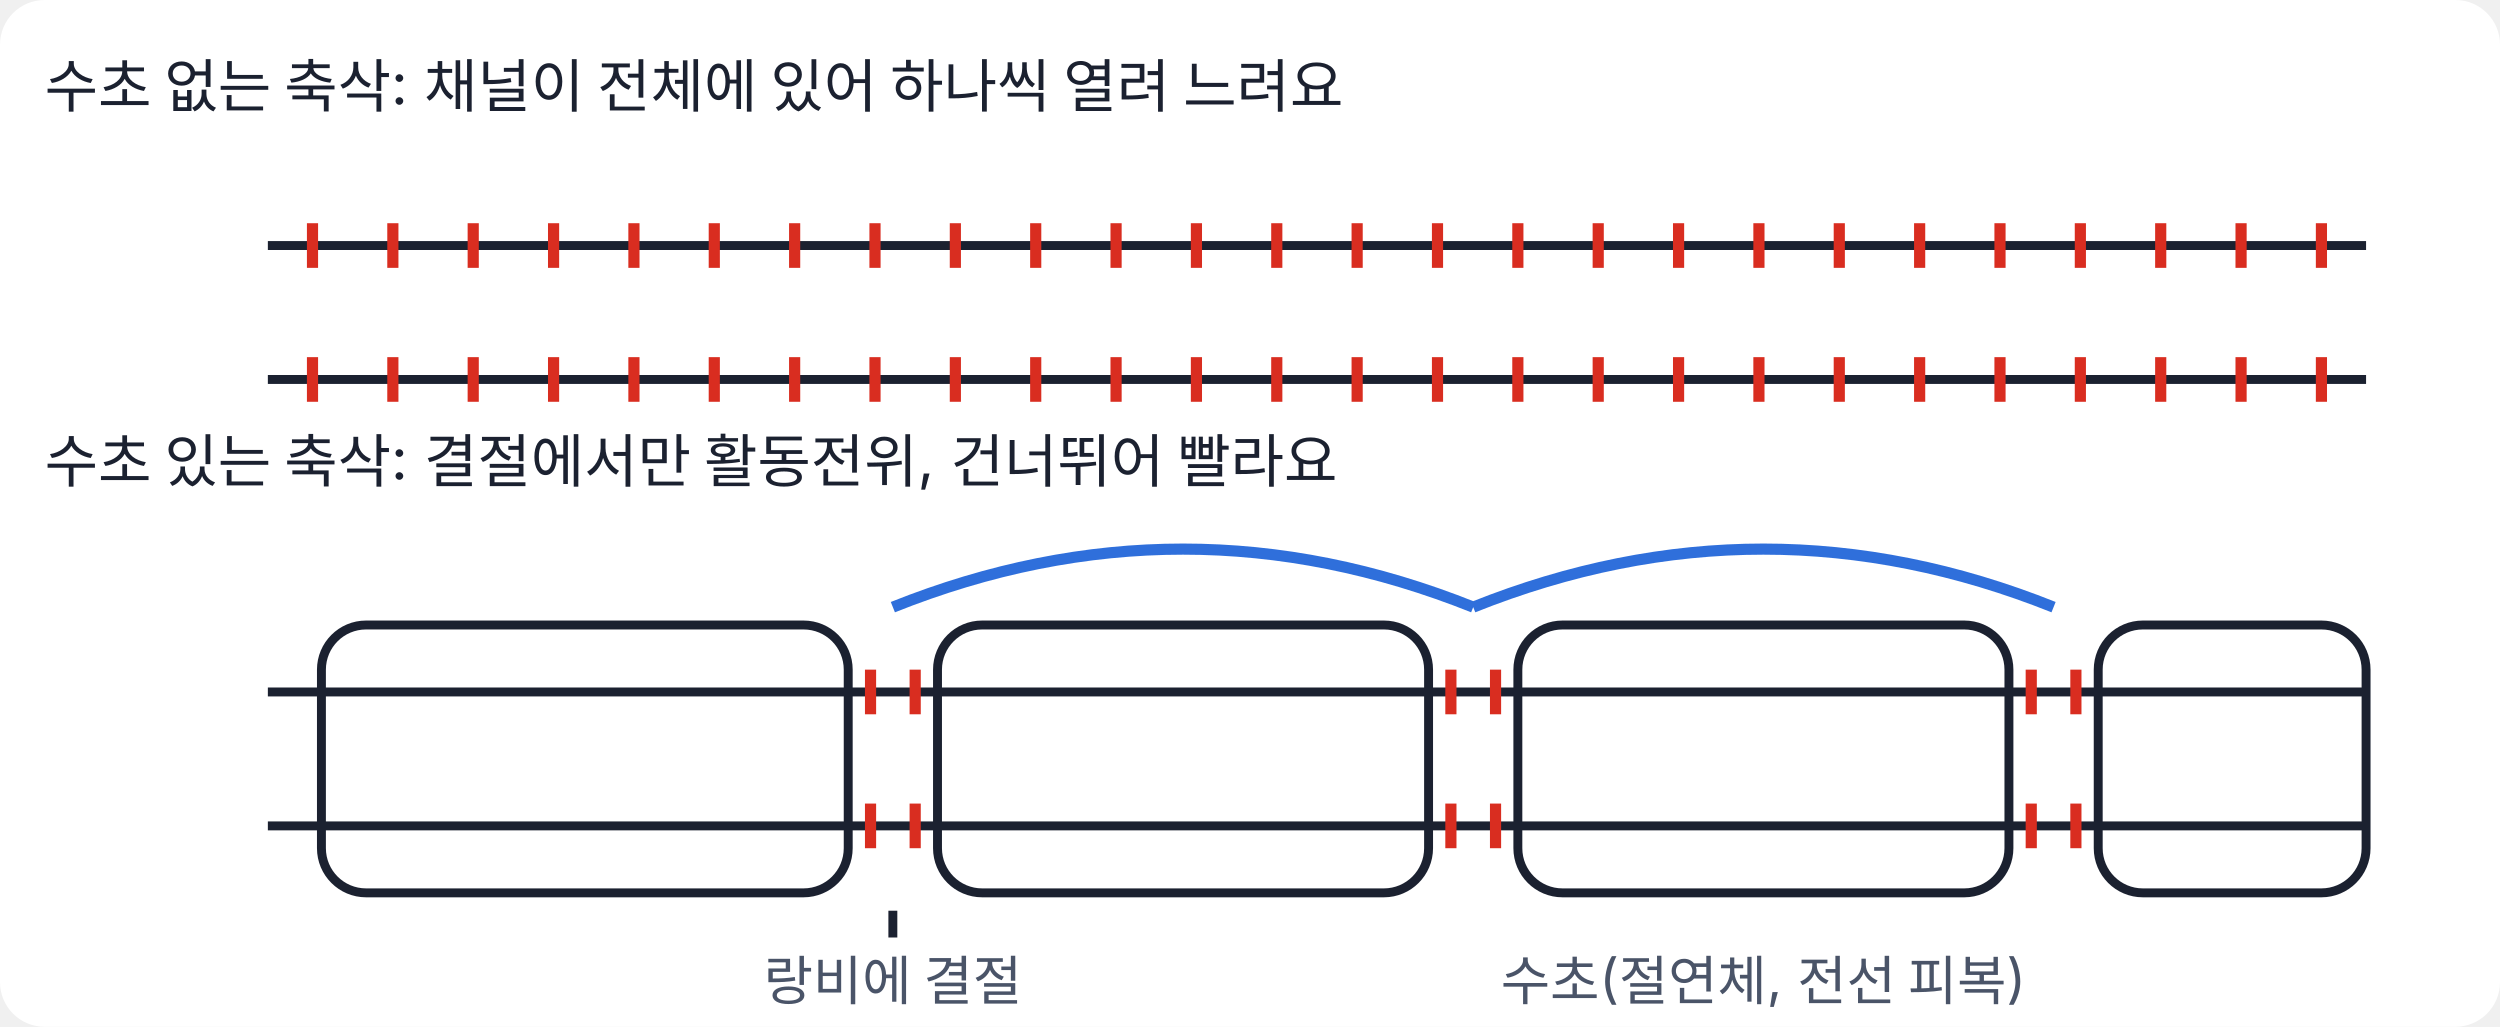
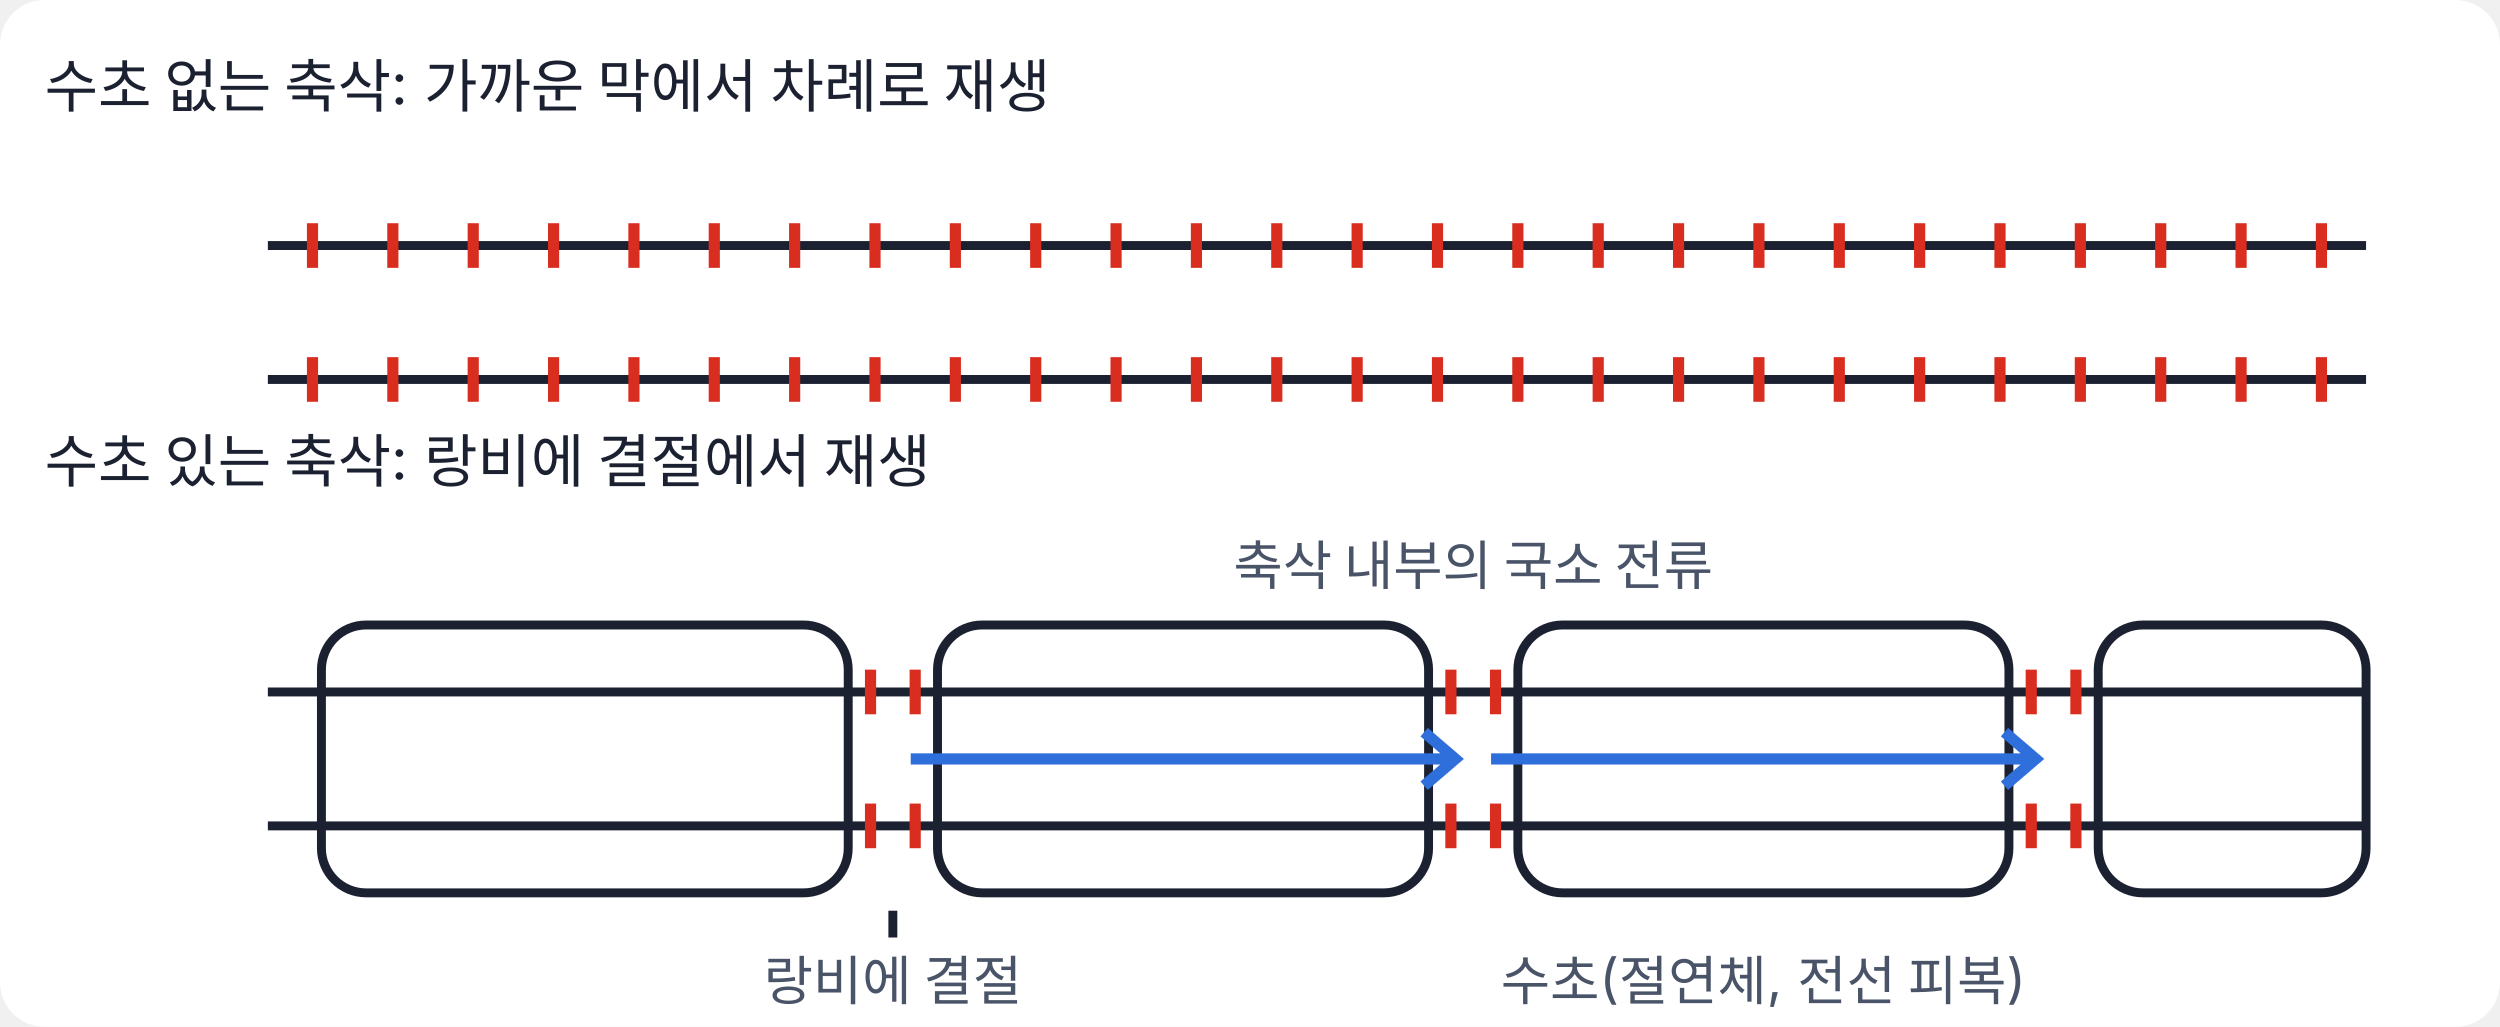
- <svg xmlns="http://www.w3.org/2000/svg" width="560" height="230" viewBox="0 0 560 230" role="img" aria-label="위는 수초 없는 축삭으로 채널 표시가 축삭 전체에 촘촘히 있다. 아래는 테두리 상자로 그린 수초가 축삭을 덮고, 수초 사이 틈인 랑비에 결절에만 채널 표시가 있으며 호가 결절에서 결절로 건너뛴다">
+ <svg xmlns="http://www.w3.org/2000/svg" width="560" height="230" viewBox="0 0 560 230" role="img" aria-label="위의 수초 없는 축삭에서는 Na⁺ 채널이 축삭막을 따라 분포한다. 아래의 수초 있는 축삭에서는 Na⁺ 채널이 랑비에 결절에 집중되어 있고, 축삭 안쪽 화살표는 수초 아래로 이어지는 국소 전류를 가리킨다.">
  <style>
svg { color: #1b2130; font-family: -apple-system, 'Apple SD Gothic Neo', 'Noto Sans KR', sans-serif; }
.fig-ink { stroke: #1b2130; fill: none; stroke-width: 2; }
.fig-accent { stroke: #2f6fdb; fill: none; stroke-width: 2.5; }
.fig-danger { stroke: #d92d20; fill: none; stroke-width: 2.5; }
.fig-dot { fill: #2f6fdb; }
.fig-text { fill: #1b2130; font-size: 13px; }
.fig-muted { fill: #4a5468; font-size: 12px; }
.axis { stroke: #dde2ea; stroke-width: 1.5; }
.tick { fill: #4a5468; font-size: 11px; }
.plot-truth { fill: none; stroke: #4a5468; stroke-width: 1.5; stroke-dasharray: 5 4; }
.plot-fit { fill: none; stroke: #2f6fdb; stroke-width: 2.5; }
.pt-train { fill: #2f6fdb; }
.pt-test { fill: #b54708; }
.mark-ml { stroke: #2f6fdb; stroke-width: 1.5; stroke-dasharray: 3 3; }
.mark-map { stroke: #067647; stroke-width: 1.5; stroke-dasharray: 3 3; }
.plot-like { fill: none; stroke: #2f6fdb; stroke-width: 2; }
.plot-prior { fill: none; stroke: #6941c6; stroke-width: 2; stroke-dasharray: 6 4; }
.plot-post { fill: none; stroke: #067647; stroke-width: 3; }
</style>
  <rect x="0" y="0" width="560" height="230" rx="10" fill="#ffffff" />
-   <text class="fig-text" x="10" y="24">수초 없는 축삭: 채널이 전체에 있어 하나씩 열려 느려요</text>
+   <text class="fig-text" x="10" y="24">수초 없는 축삭: 가까운 막에서 차례로 재생</text>
  <line class="fig-ink" x1="60" y1="55" x2="530" y2="55" />
  <line class="fig-ink" x1="60" y1="85" x2="530" y2="85" />
  <line class="fig-danger" x1="70" y1="50" x2="70" y2="60" />
  <line class="fig-danger" x1="70" y1="80" x2="70" y2="90" />
  <line class="fig-danger" x1="88" y1="50" x2="88" y2="60" />
  <line class="fig-danger" x1="88" y1="80" x2="88" y2="90" />
  <line class="fig-danger" x1="106" y1="50" x2="106" y2="60" />
  <line class="fig-danger" x1="106" y1="80" x2="106" y2="90" />
  <line class="fig-danger" x1="124" y1="50" x2="124" y2="60" />
  <line class="fig-danger" x1="124" y1="80" x2="124" y2="90" />
  <line class="fig-danger" x1="142" y1="50" x2="142" y2="60" />
  <line class="fig-danger" x1="142" y1="80" x2="142" y2="90" />
  <line class="fig-danger" x1="160" y1="50" x2="160" y2="60" />
  <line class="fig-danger" x1="160" y1="80" x2="160" y2="90" />
  <line class="fig-danger" x1="178" y1="50" x2="178" y2="60" />
  <line class="fig-danger" x1="178" y1="80" x2="178" y2="90" />
  <line class="fig-danger" x1="196" y1="50" x2="196" y2="60" />
  <line class="fig-danger" x1="196" y1="80" x2="196" y2="90" />
  <line class="fig-danger" x1="214" y1="50" x2="214" y2="60" />
  <line class="fig-danger" x1="214" y1="80" x2="214" y2="90" />
  <line class="fig-danger" x1="232" y1="50" x2="232" y2="60" />
  <line class="fig-danger" x1="232" y1="80" x2="232" y2="90" />
  <line class="fig-danger" x1="250" y1="50" x2="250" y2="60" />
  <line class="fig-danger" x1="250" y1="80" x2="250" y2="90" />
  <line class="fig-danger" x1="268" y1="50" x2="268" y2="60" />
  <line class="fig-danger" x1="268" y1="80" x2="268" y2="90" />
  <line class="fig-danger" x1="286" y1="50" x2="286" y2="60" />
  <line class="fig-danger" x1="286" y1="80" x2="286" y2="90" />
  <line class="fig-danger" x1="304" y1="50" x2="304" y2="60" />
  <line class="fig-danger" x1="304" y1="80" x2="304" y2="90" />
  <line class="fig-danger" x1="322" y1="50" x2="322" y2="60" />
  <line class="fig-danger" x1="322" y1="80" x2="322" y2="90" />
  <line class="fig-danger" x1="340" y1="50" x2="340" y2="60" />
  <line class="fig-danger" x1="340" y1="80" x2="340" y2="90" />
  <line class="fig-danger" x1="358" y1="50" x2="358" y2="60" />
  <line class="fig-danger" x1="358" y1="80" x2="358" y2="90" />
  <line class="fig-danger" x1="376" y1="50" x2="376" y2="60" />
  <line class="fig-danger" x1="376" y1="80" x2="376" y2="90" />
  <line class="fig-danger" x1="394" y1="50" x2="394" y2="60" />
  <line class="fig-danger" x1="394" y1="80" x2="394" y2="90" />
  <line class="fig-danger" x1="412" y1="50" x2="412" y2="60" />
  <line class="fig-danger" x1="412" y1="80" x2="412" y2="90" />
  <line class="fig-danger" x1="430" y1="50" x2="430" y2="60" />
  <line class="fig-danger" x1="430" y1="80" x2="430" y2="90" />
  <line class="fig-danger" x1="448" y1="50" x2="448" y2="60" />
  <line class="fig-danger" x1="448" y1="80" x2="448" y2="90" />
  <line class="fig-danger" x1="466" y1="50" x2="466" y2="60" />
  <line class="fig-danger" x1="466" y1="80" x2="466" y2="90" />
  <line class="fig-danger" x1="484" y1="50" x2="484" y2="60" />
  <line class="fig-danger" x1="484" y1="80" x2="484" y2="90" />
  <line class="fig-danger" x1="502" y1="50" x2="502" y2="60" />
  <line class="fig-danger" x1="502" y1="80" x2="502" y2="90" />
  <line class="fig-danger" x1="520" y1="50" x2="520" y2="60" />
  <line class="fig-danger" x1="520" y1="80" x2="520" y2="90" />
-   <text class="fig-text" x="10" y="108">수초 있는 축삭: 결절에서만 활동전위, 건너뛰어 빨라요</text>
+   <text class="fig-text" x="10" y="108">수초 있는 축삭: 랑비에 결절에서 재생</text>
  <line class="fig-ink" x1="60" y1="155" x2="530" y2="155" />
  <line class="fig-ink" x1="60" y1="185" x2="530" y2="185" />
  <rect class="fig-ink" x="72" y="140" width="118" height="60" rx="10" />
  <rect class="fig-ink" x="210" y="140" width="110" height="60" rx="10" />
  <rect class="fig-ink" x="340" y="140" width="110" height="60" rx="10" />
  <rect class="fig-ink" x="470" y="140" width="60" height="60" rx="10" />
  <line class="fig-danger" x1="195" y1="150" x2="195" y2="160" />
  <line class="fig-danger" x1="205" y1="150" x2="205" y2="160" />
  <line class="fig-danger" x1="195" y1="180" x2="195" y2="190" />
  <line class="fig-danger" x1="205" y1="180" x2="205" y2="190" />
  <line class="fig-danger" x1="325" y1="150" x2="325" y2="160" />
  <line class="fig-danger" x1="335" y1="150" x2="335" y2="160" />
  <line class="fig-danger" x1="325" y1="180" x2="325" y2="190" />
  <line class="fig-danger" x1="335" y1="180" x2="335" y2="190" />
  <line class="fig-danger" x1="455" y1="150" x2="455" y2="160" />
  <line class="fig-danger" x1="465" y1="150" x2="465" y2="160" />
  <line class="fig-danger" x1="455" y1="180" x2="455" y2="190" />
  <line class="fig-danger" x1="465" y1="180" x2="465" y2="190" />
-   <path class="fig-accent" d="M200,136 Q265,110 330,136 M330,136 Q395,110 460,136" />
+   <path class="fig-accent" d="M204,170 H326 M319,164 L326,170 L319,176 M334,170 H456 M449,164 L456,170 L449,176" />
+   <text class="fig-muted" x="330" y="131" text-anchor="middle">축삭 내부의 국소 전류</text>
  <line class="fig-ink" x1="200" y1="204" x2="200" y2="210" />
  <text class="fig-muted" x="200" y="224" text-anchor="middle">랑비에 결절</text>
  <text class="fig-muted" x="395" y="224" text-anchor="middle">수초(절연체, 전선 피복)</text>
</svg>
